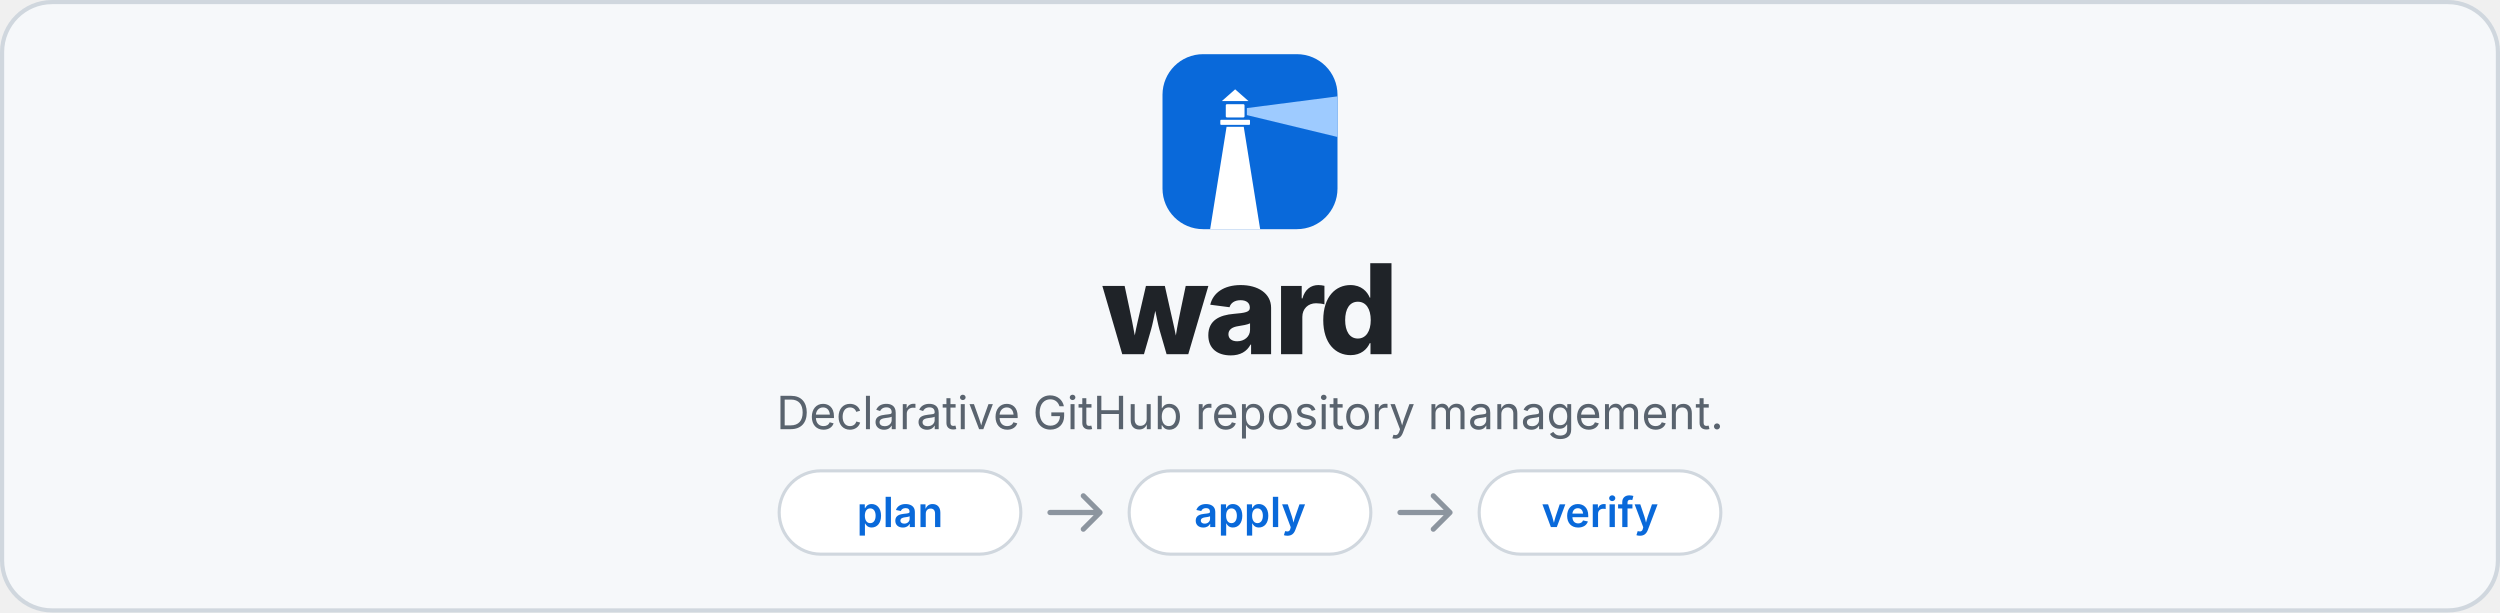
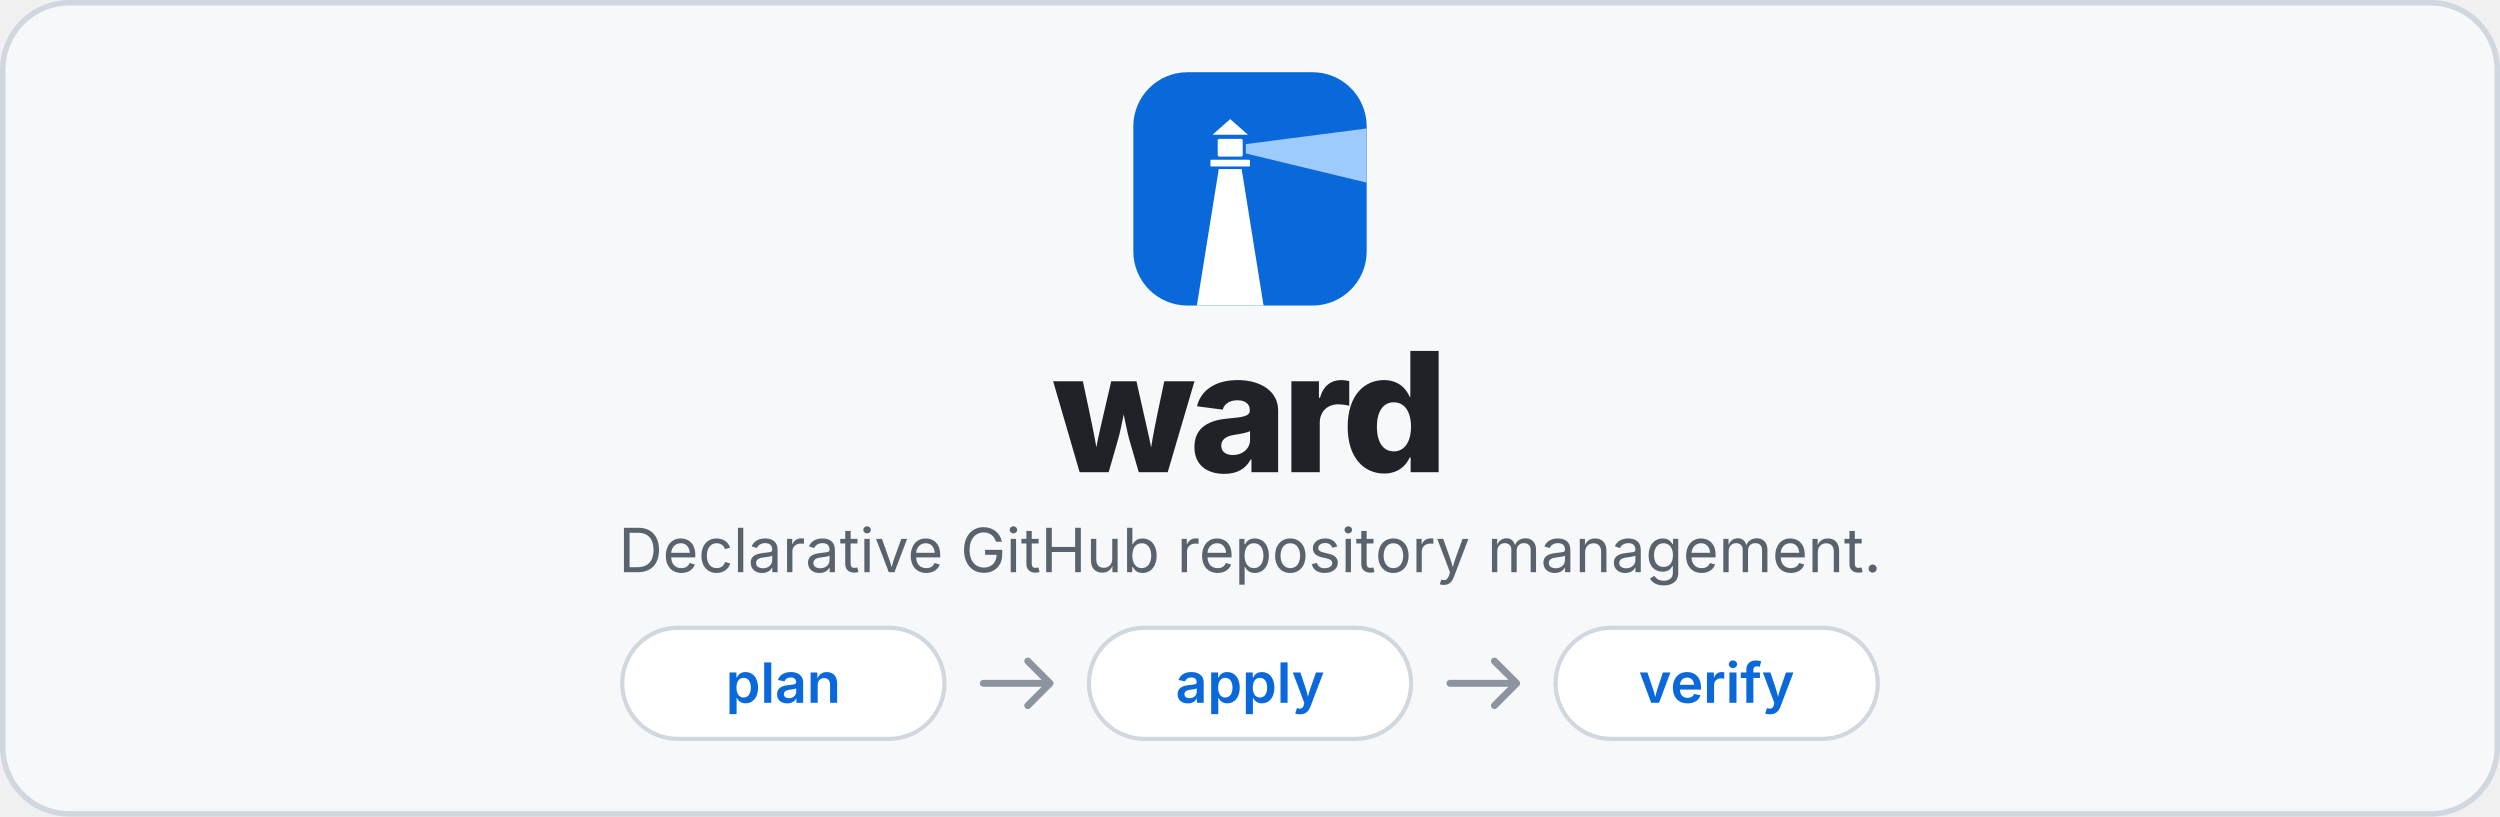
- <svg xmlns="http://www.w3.org/2000/svg" width="1200" height="294" viewBox="0 0 1200 294" font-family="Inter, 'Segoe UI', Helvetica, Arial, sans-serif">
-   <rect x="1.0" y="1.0" width="1198" height="292" rx="24" fill="#F6F8FA" stroke="#D0D7DE" stroke-width="2" />
+ <svg xmlns="http://www.w3.org/2000/svg" width="900" height="294" viewBox="150 0 900 294" font-family="Inter, 'Segoe UI', Helvetica, Arial, sans-serif">
+   <rect x="151.0" y="1.0" width="898" height="292" rx="24" fill="#F6F8FA" stroke="#D0D7DE" stroke-width="2" />
  <g transform="translate(552.00 20.00) scale(0.1875)">
    <rect x="32" y="32" width="448" height="448" rx="104" fill="#0969DA" />
    <polygon points="248,170 248,188 480,244 480,140" fill="#9ECBFF" />
    <polygon points="196,218 240,218 282,480 154,480" fill="#FFFFFF" />
    <rect x="180" y="200" width="76" height="13" rx="2" fill="#FFFFFF" />
    <rect x="194" y="160" width="48" height="34" rx="3" fill="#FFFFFF" />
    <polygon points="184,152 218,122 252,152" fill="#FFFFFF" />
  </g>
  <text x="600" y="170" text-anchor="middle" font-size="60" font-weight="800" letter-spacing="-2" fill="#1F2328">ward</text>
  <text x="600" y="206" text-anchor="middle" font-size="22" fill="#59636E">Declarative GitHub repository management.</text>
  <rect x="374.0" y="226" width="116" height="40" rx="20.0" fill="#FFFFFF" stroke="#D0D7DE" stroke-width="1.5" />
  <text x="432.0" y="253.0" text-anchor="middle" font-size="20" font-weight="600" fill="#0969DA">plan</text>
  <rect x="374.0" y="226" width="116" height="40" rx="20.0" fill="#0969DA" opacity="0">
    <animate attributeName="opacity" values="0;1;1;0;0" keyTimes="0;0.05;0.28;0.33;1" dur="6s" begin="0s" repeatCount="indefinite" />
  </rect>
  <text x="432.0" y="253.0" text-anchor="middle" font-size="20" font-weight="700" fill="#FFFFFF" opacity="0">
    <animate attributeName="opacity" values="0;1;1;0;0" keyTimes="0;0.05;0.28;0.33;1" dur="6s" begin="0s" repeatCount="indefinite" />plan</text>
  <path d="M504.0 246.0h24m-8 -8l8 8l-8 8" fill="none" stroke="#8C959F" stroke-width="2.5" stroke-linecap="round" stroke-linejoin="round" transform="translate(516.0 246.0) scale(1.0) translate(-516.0 -246.0)" />
  <rect x="542.0" y="226" width="116" height="40" rx="20.0" fill="#FFFFFF" stroke="#D0D7DE" stroke-width="1.5" />
  <text x="600.0" y="253.0" text-anchor="middle" font-size="20" font-weight="600" fill="#0969DA">apply</text>
  <rect x="542.0" y="226" width="116" height="40" rx="20.0" fill="#0969DA" opacity="0">
    <animate attributeName="opacity" values="0;1;1;0;0" keyTimes="0;0.05;0.28;0.33;1" dur="6s" begin="2s" repeatCount="indefinite" />
  </rect>
  <text x="600.0" y="253.0" text-anchor="middle" font-size="20" font-weight="700" fill="#FFFFFF" opacity="0">
    <animate attributeName="opacity" values="0;1;1;0;0" keyTimes="0;0.05;0.28;0.33;1" dur="6s" begin="2s" repeatCount="indefinite" />apply</text>
  <path d="M672.0 246.0h24m-8 -8l8 8l-8 8" fill="none" stroke="#8C959F" stroke-width="2.5" stroke-linecap="round" stroke-linejoin="round" transform="translate(684.0 246.0) scale(1.0) translate(-684.0 -246.0)" />
  <rect x="710.0" y="226" width="116" height="40" rx="20.0" fill="#FFFFFF" stroke="#D0D7DE" stroke-width="1.5" />
  <text x="768.0" y="253.0" text-anchor="middle" font-size="20" font-weight="600" fill="#0969DA">verify</text>
  <rect x="710.0" y="226" width="116" height="40" rx="20.0" fill="#0969DA" opacity="0">
    <animate attributeName="opacity" values="0;1;1;0;0" keyTimes="0;0.05;0.28;0.33;1" dur="6s" begin="4s" repeatCount="indefinite" />
  </rect>
  <text x="768.0" y="253.0" text-anchor="middle" font-size="20" font-weight="700" fill="#FFFFFF" opacity="0">
    <animate attributeName="opacity" values="0;1;1;0;0" keyTimes="0;0.05;0.28;0.33;1" dur="6s" begin="4s" repeatCount="indefinite" />verify</text>
</svg>
